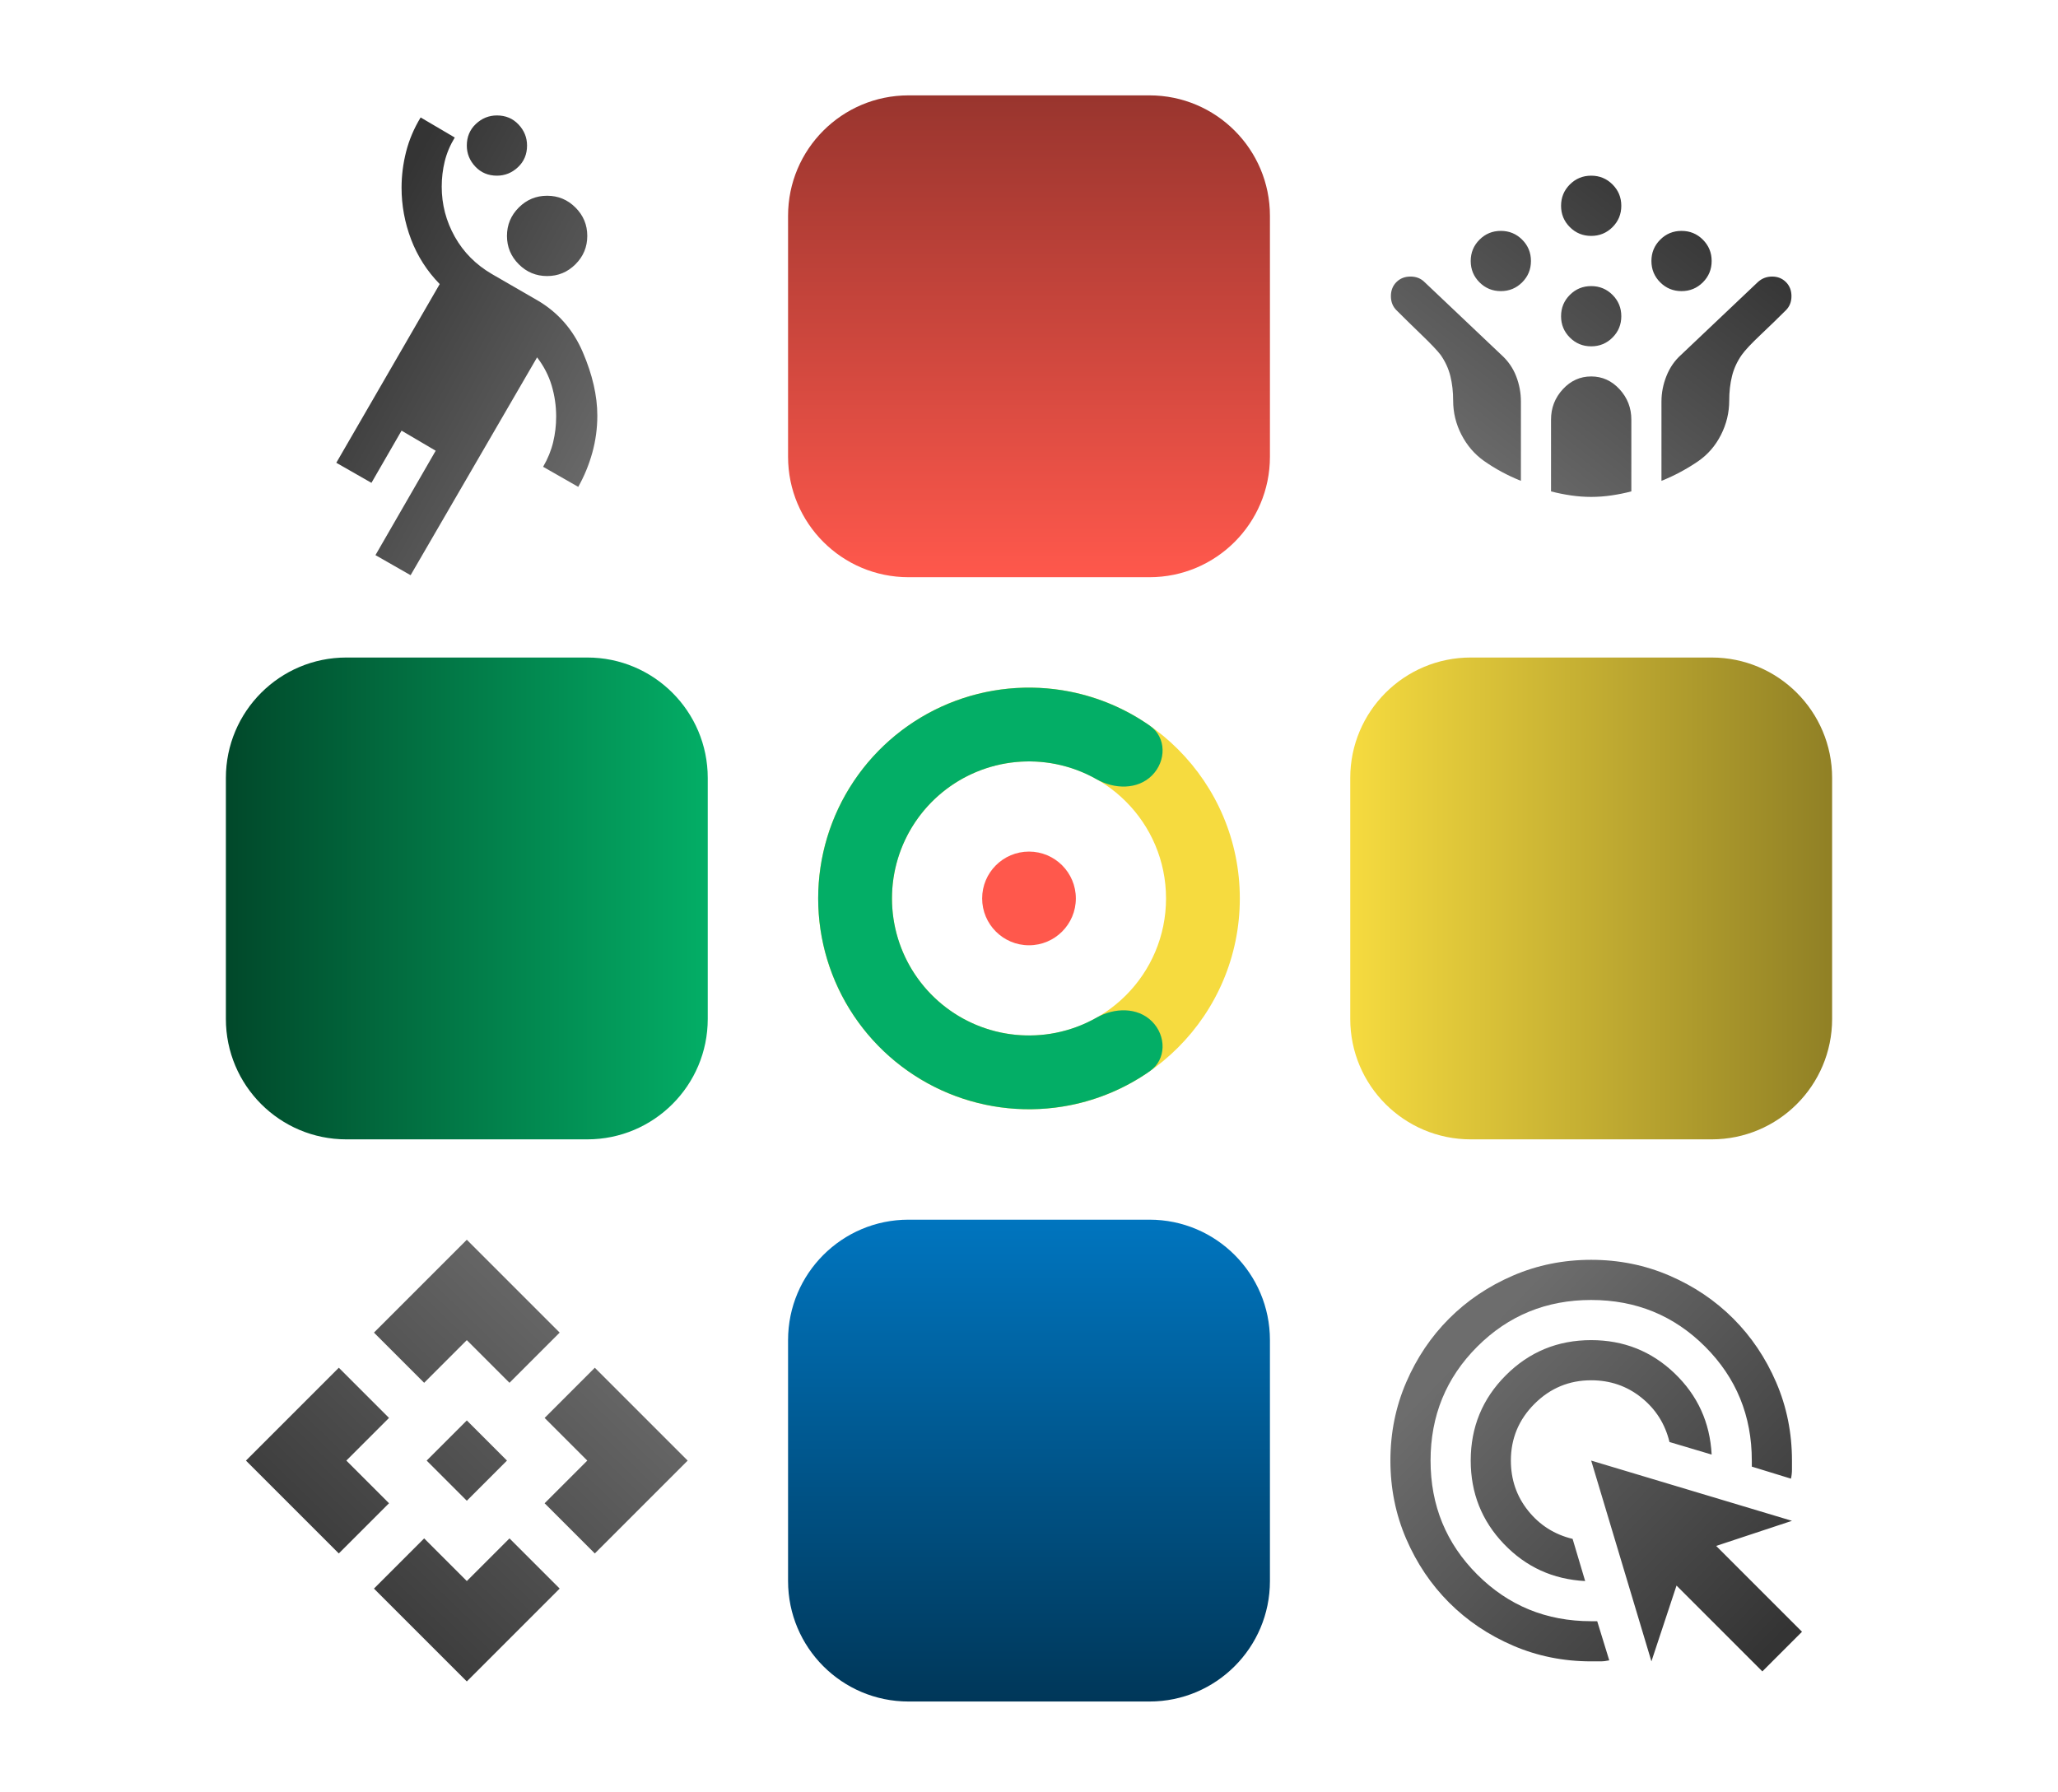
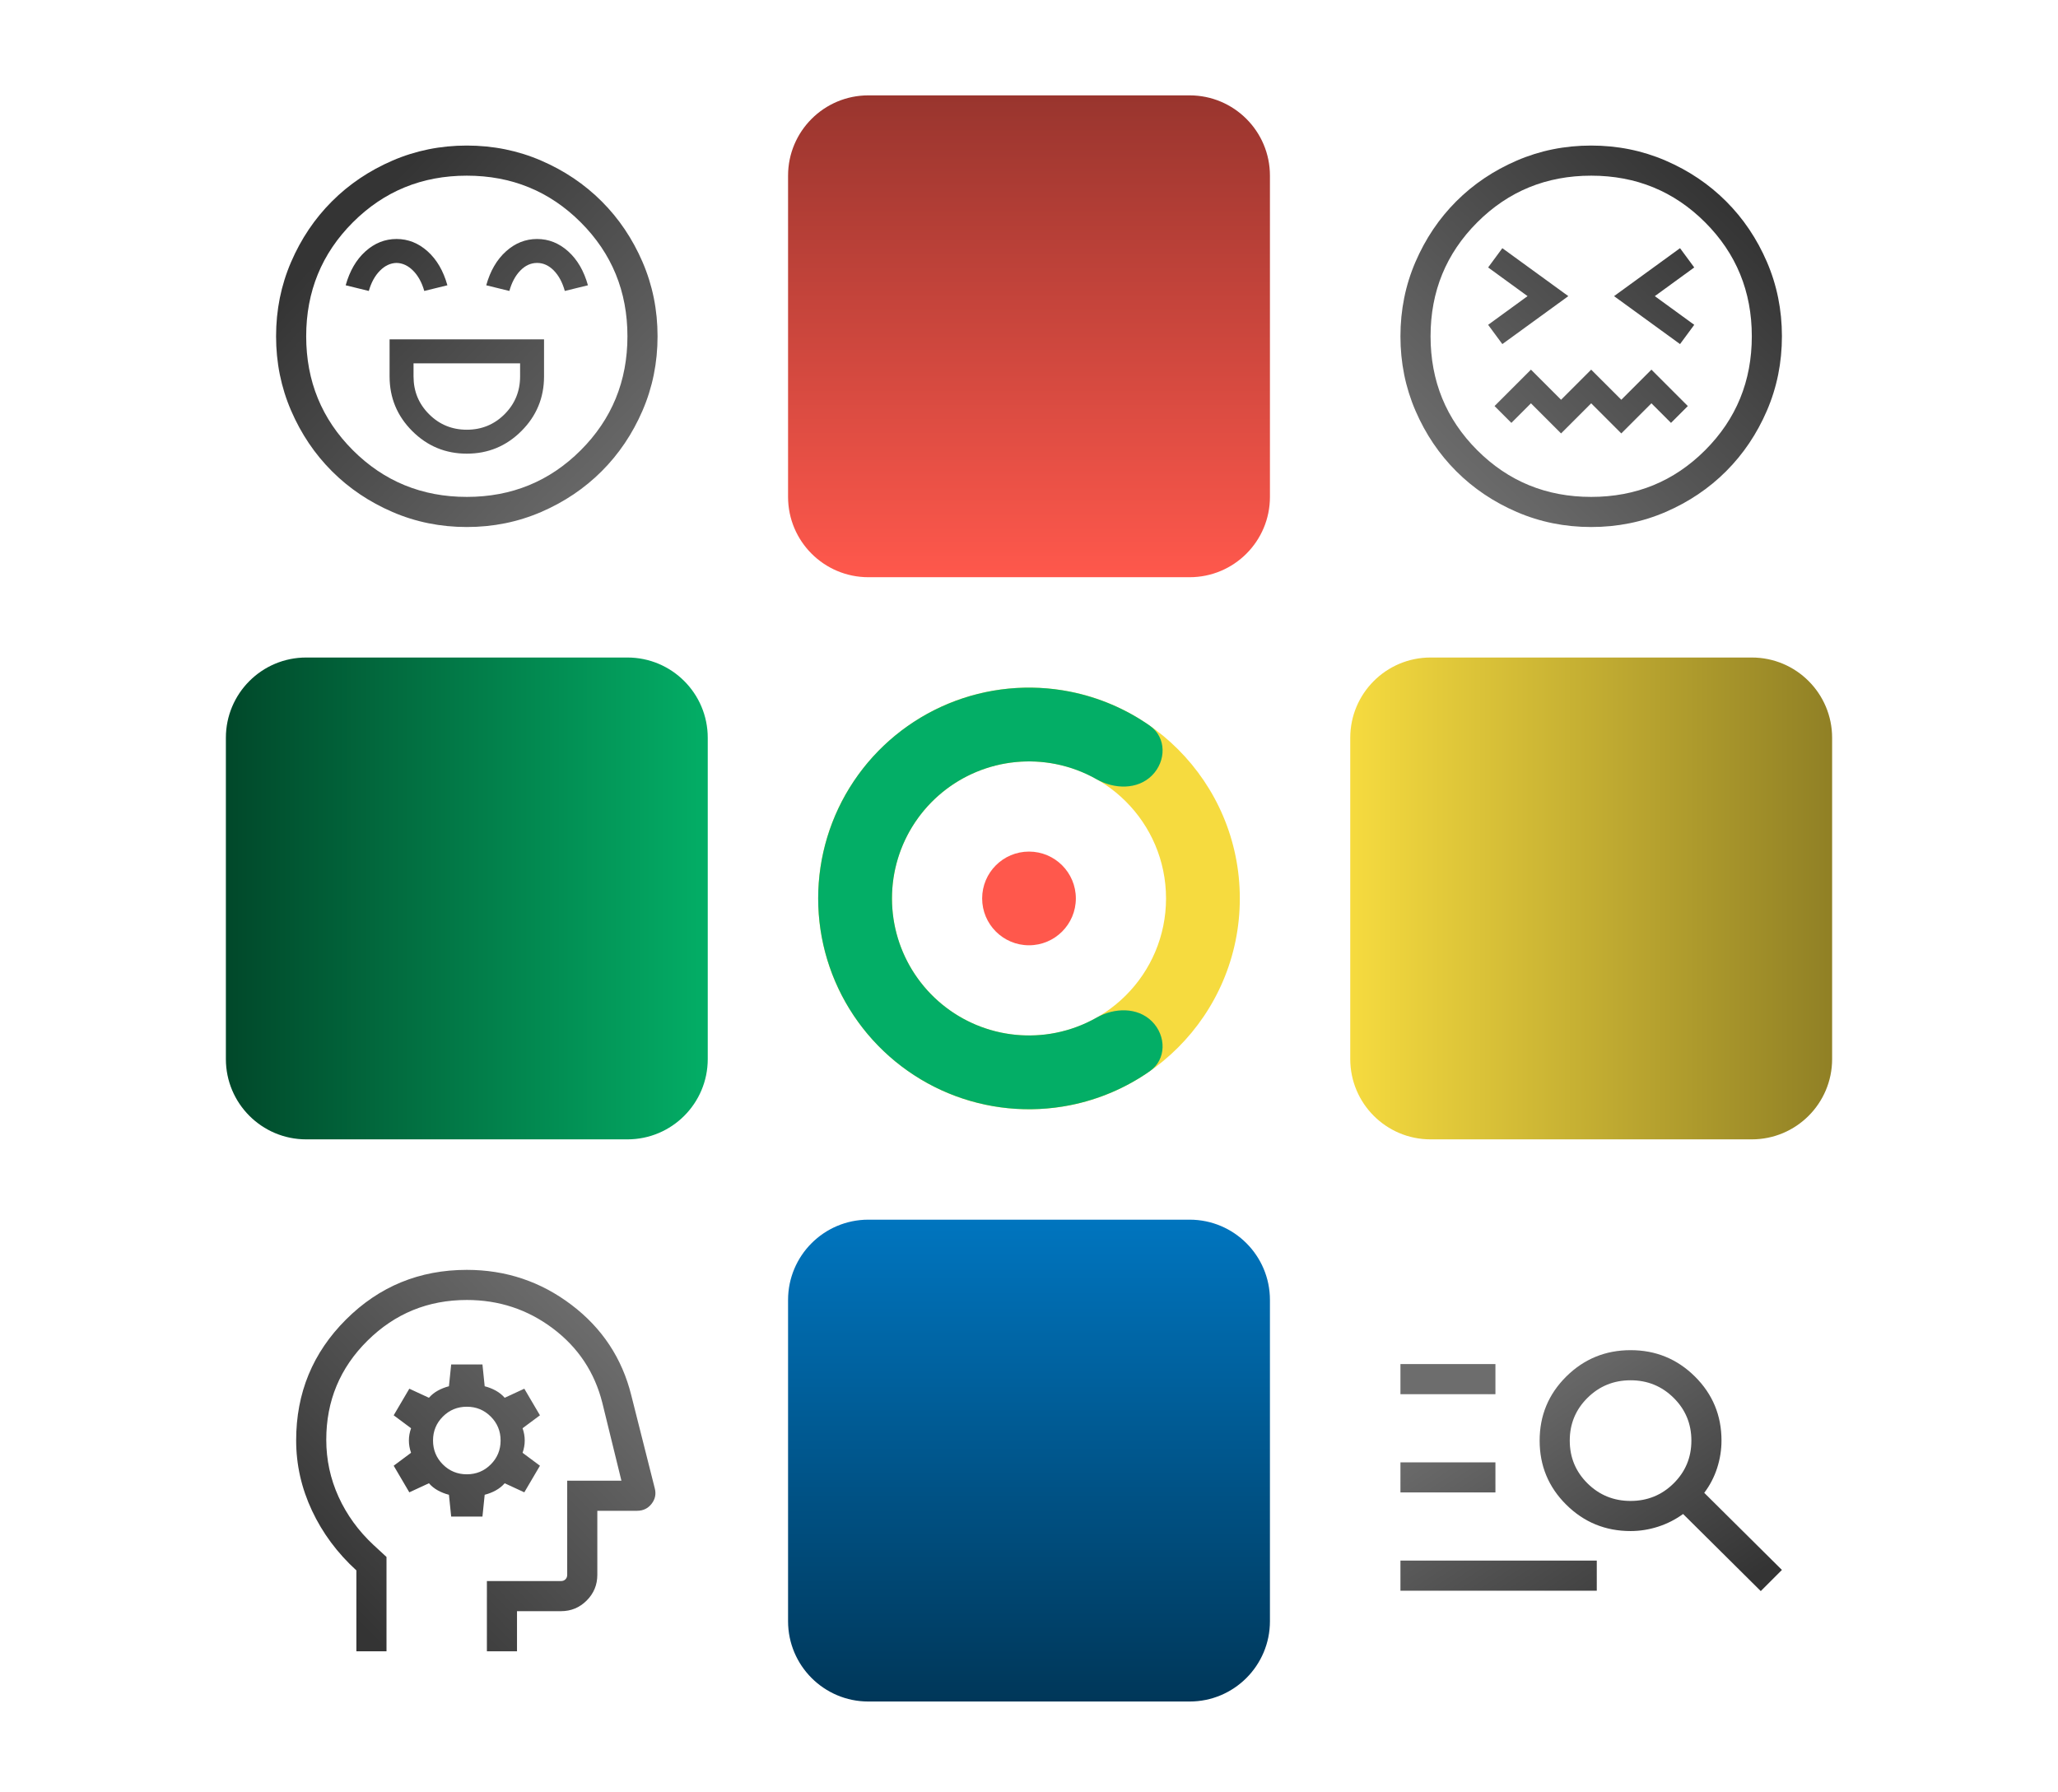
<svg xmlns="http://www.w3.org/2000/svg" width="410" height="357" viewBox="0 0 410 357" fill="none">
  <path d="M247 179C247 202.196 228.196 221 205 221C181.804 221 163 202.196 163 179C163 155.804 181.804 137 205 137C228.196 137 247 155.804 247 179ZM177.7 179C177.7 194.077 189.923 206.3 205 206.3C220.077 206.3 232.3 194.077 232.3 179C232.3 163.923 220.077 151.7 205 151.7C189.923 151.7 177.7 163.923 177.7 179Z" fill="#F6DB3F" />
  <path d="M229.501 203.501C232.372 206.372 232.4 211.089 229.074 213.416C224.329 216.735 218.925 219.053 213.194 220.193C205.047 221.814 196.602 220.982 188.927 217.803C181.253 214.624 174.693 209.241 170.078 202.334C165.463 195.427 163 187.307 163 179C163 170.693 165.463 162.573 170.078 155.666C174.693 148.759 181.253 143.376 188.927 140.197C196.602 137.018 205.047 136.186 213.194 137.807C218.925 138.947 224.329 141.265 229.074 144.584C232.4 146.911 232.372 151.628 229.501 154.499V154.499C226.631 157.369 222.004 157.26 218.474 155.257C215.951 153.825 213.202 152.797 210.326 152.225C205.03 151.171 199.541 151.712 194.553 153.778C189.564 155.844 185.301 159.343 182.301 163.833C179.301 168.322 177.7 173.601 177.7 179C177.7 184.399 179.301 189.678 182.301 194.167C185.301 198.657 189.564 202.156 194.553 204.222C199.541 206.288 205.03 206.829 210.326 205.775C213.202 205.203 215.951 204.175 218.474 202.743C222.004 200.74 226.631 200.631 229.501 203.501V203.501Z" fill="#03AE66" />
  <circle cx="205" cy="178.999" r="9.333" fill="#FF584C" />
-   <rect x="157" y="19" width="96" height="96" rx="24" fill="url(#paint0_linear_865_132)" />
-   <rect x="157" y="243" width="96" height="96" rx="24" fill="url(#paint1_linear_865_132)" />
-   <rect x="269" y="131" width="96" height="96" rx="24" fill="url(#paint2_linear_865_132)" />
-   <rect x="45" y="131" width="96" height="96" rx="24" fill="url(#paint3_linear_865_132)" />
-   <mask id="mask0_865_132" style="mask-type:alpha" maskUnits="userSpaceOnUse" x="269" y="243" width="96" height="96">
-     <rect x="269" y="243" width="96" height="96" fill="url(#paint4_linear_865_132)" />
+   <rect x="157" y="19" width="96" height="96" rx="16" fill="url(#paint0_linear_4504_273)" />
+   <rect x="157" y="243" width="96" height="96" rx="16" fill="url(#paint1_linear_4504_273)" />
+   <rect x="269" y="131" width="96" height="96" rx="16" fill="url(#paint2_linear_4504_273)" />
+   <rect x="45" y="131" width="96" height="96" rx="16" fill="url(#paint3_linear_4504_273)" />
+   <mask id="mask0_4504_273" style="mask-type:alpha" maskUnits="userSpaceOnUse" x="269" y="243" width="96" height="96">
+     <rect x="269" y="243" width="96" height="96" fill="url(#paint4_linear_4504_273)" />
  </mask>
-   <g mask="url(#mask0_865_132)">
-     <path d="M315.8 315C309.4 314.667 304 312.2 299.6 307.6C295.2 303 293 297.467 293 291C293 284.333 295.333 278.667 300 274C304.667 269.333 310.333 267 317 267C323.467 267 329 269.2 333.6 273.6C338.2 278 340.667 283.4 341 289.8L332.6 287.3C331.733 283.7 329.867 280.75 327 278.45C324.133 276.15 320.8 275 317 275C312.6 275 308.833 276.567 305.7 279.7C302.567 282.833 301 286.6 301 291C301 294.8 302.15 298.133 304.45 301C306.75 303.867 309.7 305.733 313.3 306.6L315.8 315ZM320.6 330.8C320 330.933 319.4 331 318.8 331H317C311.467 331 306.267 329.95 301.4 327.85C296.533 325.75 292.3 322.9 288.7 319.3C285.1 315.7 282.25 311.467 280.15 306.6C278.05 301.733 277 296.533 277 291C277 285.467 278.05 280.267 280.15 275.4C282.25 270.533 285.1 266.3 288.7 262.7C292.3 259.1 296.533 256.25 301.4 254.15C306.267 252.05 311.467 251 317 251C322.533 251 327.733 252.05 332.6 254.15C337.467 256.25 341.7 259.1 345.3 262.7C348.9 266.3 351.75 270.533 353.85 275.4C355.95 280.267 357 285.467 357 291V292.8C357 293.4 356.933 294 356.8 294.6L349 292.2V291C349 282.067 345.9 274.5 339.7 268.3C333.5 262.1 325.933 259 317 259C308.067 259 300.5 262.1 294.3 268.3C288.1 274.5 285 282.067 285 291C285 299.933 288.1 307.5 294.3 313.7C300.5 319.9 308.067 323 317 323H318.2L320.6 330.8ZM351.1 333L334 315.9L329 331L317 291L357 303L341.9 308L359 325.1L351.1 333Z" fill="url(#paint5_linear_865_132)" />
+   <g mask="url(#mask0_4504_273)">
+     <path d="M279 316.923V310.923H318.115V316.923H279ZM279 297.346V291.346H297.923V297.346H279ZM279 277.769V271.769H297.923V277.769H279ZM350.785 317L335.308 301.638C333.785 302.746 332.124 303.59 330.327 304.169C328.53 304.748 326.703 305.038 324.846 305.038C319.834 305.038 315.562 303.287 312.03 299.785C308.497 296.282 306.731 292.027 306.731 287.019C306.731 282.012 308.498 277.757 312.032 274.254C315.567 270.751 319.841 269 324.855 269C329.87 269 334.141 270.751 337.669 274.254C341.197 277.757 342.961 282.005 342.961 287C342.961 288.857 342.671 290.684 342.092 292.481C341.513 294.278 340.656 295.926 339.523 297.423L355 312.785L350.785 317ZM324.846 299.038C328.211 299.038 331.072 297.871 333.428 295.538C335.784 293.205 336.962 290.365 336.962 287.019C336.962 283.673 335.784 280.833 333.428 278.5C331.072 276.167 328.211 275 324.846 275C321.481 275 318.62 276.167 316.264 278.5C313.909 280.833 312.731 283.673 312.731 287.019C312.731 290.365 313.909 293.205 316.264 295.538C318.62 297.871 321.481 299.038 324.846 299.038Z" fill="url(#paint5_linear_4504_273)" />
  </g>
-   <mask id="mask1_865_132" style="mask-type:alpha" maskUnits="userSpaceOnUse" x="269" y="19" width="96" height="96">
-     <rect x="269" y="19" width="96" height="96" fill="url(#paint6_linear_865_132)" />
+   <mask id="mask1_4504_273" style="mask-type:alpha" maskUnits="userSpaceOnUse" x="269" y="19" width="96" height="96">
+     <rect x="269" y="19" width="96" height="96" fill="url(#paint6_linear_4504_273)" />
  </mask>
-   <g mask="url(#mask1_865_132)">
-     <path d="M335 58.001C333.333 58.001 331.917 57.418 330.75 56.251C329.583 55.084 329 53.668 329 52.001C329 50.334 329.583 48.918 330.75 47.751C331.917 46.584 333.333 46.001 335 46.001C336.667 46.001 338.083 46.584 339.25 47.751C340.417 48.918 341 50.334 341 52.001C341 53.668 340.417 55.084 339.25 56.251C338.083 57.418 336.667 58.001 335 58.001ZM299 58.001C297.333 58.001 295.917 57.418 294.75 56.251C293.583 55.084 293 53.668 293 52.001C293 50.334 293.583 48.918 294.75 47.751C295.917 46.584 297.333 46.001 299 46.001C300.667 46.001 302.083 46.584 303.25 47.751C304.417 48.918 305 50.334 305 52.001C305 53.668 304.417 55.084 303.25 56.251C302.083 57.418 300.667 58.001 299 58.001ZM317 69.001C315.333 69.001 313.917 68.418 312.75 67.251C311.583 66.084 311 64.668 311 63.001C311 61.334 311.583 59.918 312.75 58.751C313.917 57.584 315.333 57.001 317 57.001C318.667 57.001 320.083 57.584 321.25 58.751C322.417 59.918 323 61.334 323 63.001C323 64.668 322.417 66.084 321.25 67.251C320.083 68.418 318.667 69.001 317 69.001ZM317 47.001C315.333 47.001 313.917 46.418 312.75 45.251C311.583 44.084 311 42.668 311 41.001C311 39.334 311.583 37.918 312.75 36.751C313.917 35.584 315.333 35.001 317 35.001C318.667 35.001 320.083 35.584 321.25 36.751C322.417 37.918 323 39.334 323 41.001C323 42.668 322.417 44.084 321.25 45.251C320.083 46.418 318.667 47.001 317 47.001ZM317 99.001C315.667 99.001 314.317 98.901 312.95 98.701C311.583 98.501 310.267 98.234 309 97.901V83.601C309 81.268 309.783 79.251 311.35 77.551C312.917 75.851 314.8 75.001 317 75.001C319.2 75.001 321.083 75.851 322.65 77.551C324.217 79.251 325 81.268 325 83.601V97.901C323.733 98.234 322.417 98.501 321.05 98.701C319.683 98.901 318.333 99.001 317 99.001ZM303 95.801C301.667 95.268 300.383 94.668 299.15 94.001C297.917 93.334 296.733 92.601 295.6 91.801C293.733 90.468 292.25 88.734 291.15 86.601C290.05 84.468 289.5 82.201 289.5 79.801C289.5 78.068 289.317 76.451 288.95 74.951C288.583 73.451 287.933 72.034 287 70.701C286.333 69.834 285.083 68.518 283.25 66.751C281.417 64.984 279.733 63.334 278.2 61.801C277.467 61.068 277.1 60.134 277.1 59.001C277.1 57.868 277.467 56.934 278.2 56.201C278.933 55.468 279.867 55.101 281 55.101C282.133 55.101 283.067 55.468 283.8 56.201L299.1 70.701C300.433 71.901 301.417 73.318 302.05 74.951C302.683 76.584 303 78.268 303 80.001V95.801ZM331 95.801V80.001C331 78.268 331.333 76.568 332 74.901C332.667 73.234 333.633 71.834 334.9 70.701L350.2 56.201C351 55.468 351.95 55.101 353.05 55.101C354.15 55.101 355.067 55.468 355.8 56.201C356.533 56.934 356.9 57.868 356.9 59.001C356.9 60.134 356.533 61.068 355.8 61.801C354.267 63.334 352.583 64.968 350.75 66.701C348.917 68.434 347.667 69.768 347 70.701C346.067 72.034 345.417 73.451 345.05 74.951C344.683 76.451 344.5 78.068 344.5 79.801C344.5 82.201 343.95 84.484 342.85 86.651C341.75 88.818 340.233 90.568 338.3 91.901C337.233 92.634 336.083 93.334 334.85 94.001C333.617 94.668 332.333 95.268 331 95.801Z" fill="url(#paint7_linear_865_132)" />
+   <g mask="url(#mask1_4504_273)">
+     <path d="M299.3 68.554L312.446 59L299.3 49.446L296.469 53.285L304.323 59L296.469 64.715L299.3 68.554ZM334.7 68.554L337.531 64.715L329.677 59L337.531 53.285L334.7 49.446L321.554 59L334.7 68.554ZM311 86.354L317 80.354L323 86.354L329 80.354L332.9 84.254L336.254 80.9L329 73.646L323 79.646L317 73.646L311 79.646L305 73.646L297.746 80.9L301.1 84.254L305 80.354L311 86.354ZM302.186 102.008C297.561 100.013 293.539 97.306 290.118 93.887C286.697 90.468 283.989 86.447 281.993 81.824C279.998 77.201 279 72.262 279 67.007C279 61.751 279.997 56.811 281.992 52.186C283.987 47.561 286.694 43.539 290.113 40.118C293.532 36.697 297.553 33.989 302.176 31.993C306.799 29.998 311.738 29 316.993 29C322.249 29 327.189 29.997 331.814 31.992C336.439 33.987 340.461 36.694 343.882 40.113C347.303 43.532 350.011 47.553 352.007 52.176C354.002 56.799 355 61.738 355 66.993C355 72.249 354.003 77.189 352.008 81.814C350.013 86.439 347.306 90.461 343.887 93.882C340.468 97.303 336.447 100.011 331.824 102.007C327.201 104.002 322.262 105 317.007 105C311.751 105 306.811 104.003 302.186 102.008ZM339.7 89.7C345.9 83.5 349 75.933 349 67C349 58.067 345.9 50.5 339.7 44.3C333.5 38.1 325.933 35 317 35C308.067 35 300.5 38.1 294.3 44.3C288.1 50.5 285 58.067 285 67C285 75.933 288.1 83.5 294.3 89.7C300.5 95.9 308.067 99 317 99C325.933 99 333.5 95.9 339.7 89.7Z" fill="url(#paint7_linear_4504_273)" />
  </g>
-   <mask id="mask2_865_132" style="mask-type:alpha" maskUnits="userSpaceOnUse" x="45" y="19" width="96" height="96">
-     <rect x="45" y="19" width="96" height="96" fill="url(#paint8_linear_865_132)" />
+   <mask id="mask2_4504_273" style="mask-type:alpha" maskUnits="userSpaceOnUse" x="45" y="19" width="96" height="96">
+     <rect x="45" y="19" width="96" height="96" fill="url(#paint8_linear_4504_273)" />
  </mask>
-   <g mask="url(#mask2_865_132)">
-     <path d="M81.8 114.6L74.8 110.6L86.8 89.8L80 85.8L74 96.2L67 92.2L87.6 56.6C85.067 54 83.167 51.033 81.9 47.7C80.633 44.367 80 40.933 80 37.4C80 35 80.3 32.617 80.9 30.25C81.5 27.883 82.467 25.6 83.8 23.4L90.6 27.4C89.667 28.933 89 30.517 88.6 32.15C88.2 33.783 88 35.467 88 37.2C88 40.733 88.867 44.05 90.6 47.15C92.333 50.25 94.8 52.733 98 54.6L107 59.8C111.133 62.2 114.167 65.65 116.1 70.15C118.033 74.65 119 78.867 119 82.8C119 85.333 118.667 87.8 118 90.2C117.333 92.6 116.4 94.867 115.2 97L108.2 93C109.133 91.4 109.8 89.767 110.2 88.1C110.6 86.433 110.8 84.733 110.8 83C110.8 80.867 110.5 78.8 109.9 76.8C109.3 74.8 108.333 72.933 107 71.2L81.8 114.6ZM109 55C106.8 55 104.917 54.217 103.35 52.65C101.783 51.083 101 49.2 101 47C101 44.8 101.783 42.917 103.35 41.35C104.917 39.783 106.8 39 109 39C111.2 39 113.083 39.783 114.65 41.35C116.217 42.917 117 44.8 117 47C117 49.2 116.217 51.083 114.65 52.65C113.083 54.217 111.2 55 109 55ZM99 35C97.267 35 95.833 34.4 94.7 33.2C93.567 32 93 30.6 93 29C93 27.267 93.6 25.833 94.8 24.7C96 23.567 97.4 23 99 23C100.733 23 102.167 23.6 103.3 24.8C104.433 26 105 27.4 105 29C105 30.733 104.4 32.167 103.2 33.3C102 34.433 100.6 35 99 35Z" fill="url(#paint9_linear_865_132)" />
+   <g mask="url(#mask2_4504_273)">
+     <path d="M77.615 67.615V75C77.615 79.246 79.118 82.872 82.123 85.877C85.128 88.882 88.754 90.385 93 90.385C97.246 90.385 100.872 88.882 103.877 85.877C106.882 82.872 108.385 79.246 108.385 75V67.615H77.615ZM93 85.615C90.046 85.615 87.538 84.584 85.477 82.523C83.416 80.462 82.385 77.954 82.385 75V72.385H103.615V75C103.615 77.954 102.584 80.462 100.523 82.523C98.462 84.584 95.954 85.615 93 85.615ZM72.808 50.077C70.982 51.718 69.669 53.971 68.869 56.838L73.477 57.969C73.954 56.287 74.691 54.942 75.688 53.935C76.686 52.927 77.79 52.41 79 52.385C80.21 52.41 81.314 52.927 82.312 53.935C83.309 54.942 84.046 56.287 84.523 57.969L89.131 56.838C88.331 53.971 87.018 51.718 85.192 50.077C83.367 48.436 81.303 47.615 79 47.615C76.697 47.615 74.633 48.436 72.808 50.077ZM100.808 50.077C98.982 51.718 97.669 53.971 96.869 56.838L101.477 57.969C101.954 56.262 102.684 54.904 103.669 53.896C104.654 52.889 105.764 52.385 107 52.385C108.236 52.385 109.346 52.889 110.331 53.896C111.316 54.904 112.046 56.262 112.523 57.969L117.131 56.838C116.331 53.971 115.018 51.718 113.192 50.077C111.367 48.436 109.303 47.615 107 47.615C104.697 47.615 102.633 48.436 100.808 50.077ZM78.189 102.004C73.566 100.007 69.544 97.298 66.123 93.877C62.702 90.456 59.993 86.434 57.996 81.811C55.999 77.188 55 72.251 55 67C55 61.749 55.999 56.812 57.996 52.189C59.993 47.566 62.702 43.544 66.123 40.123C69.544 36.702 73.566 33.993 78.189 31.996C82.812 29.999 87.749 29 93 29C98.251 29 103.188 29.999 107.811 31.996C112.434 33.993 116.456 36.702 119.877 40.123C123.298 43.544 126.007 47.566 128.004 52.189C130.001 56.812 131 61.749 131 67C131 72.251 130.001 77.188 128.004 81.811C126.007 86.434 123.298 90.456 119.877 93.877C116.456 97.298 112.434 100.007 107.811 102.004C103.188 104.001 98.251 105 93 105C87.749 105 82.812 104.001 78.189 102.004ZM115.7 89.7C121.9 83.5 125 75.933 125 67C125 58.067 121.9 50.5 115.7 44.3C109.5 38.1 101.933 35 93 35C84.067 35 76.5 38.1 70.3 44.3C64.1 50.5 61 58.067 61 67C61 75.933 64.1 83.5 70.3 89.7C76.5 95.9 84.067 99 93 99C101.933 99 109.5 95.9 115.7 89.7Z" fill="url(#paint9_linear_4504_273)" />
  </g>
-   <mask id="mask3_865_132" style="mask-type:alpha" maskUnits="userSpaceOnUse" x="45" y="243" width="96" height="96">
-     <rect x="45" y="243" width="96" height="96" fill="url(#paint10_linear_865_132)" />
+   <mask id="mask3_4504_273" style="mask-type:alpha" maskUnits="userSpaceOnUse" x="45" y="243" width="96" height="96">
+     <rect x="45" y="243" width="96" height="96" fill="url(#paint10_linear_4504_273)" />
  </mask>
-   <g mask="url(#mask3_865_132)">
-     <path d="M93 299L85 291L93 283L101 291L93 299ZM84.5 275.5L74.5 265.5L93 247L111.5 265.5L101.5 275.5L93 267L84.5 275.5ZM67.5 309.5L49 291L67.5 272.5L77.5 282.5L69 291L77.5 299.5L67.5 309.5ZM118.5 309.5L108.5 299.5L117 291L108.5 282.5L118.5 272.5L137 291L118.5 309.5ZM93 335L74.5 316.5L84.5 306.5L93 315L101.5 306.5L111.5 316.5L93 335Z" fill="url(#paint11_linear_865_132)" />
+   <g mask="url(#mask3_4504_273)">
+     <path d="M71 329V312.877C67.2 309.41 64.25 305.437 62.15 300.958C60.05 296.478 59 291.813 59 286.962C59 277.526 62.308 269.507 68.923 262.904C75.538 256.301 83.564 253 93 253C100.769 253 107.717 255.322 113.842 259.966C119.968 264.609 123.946 270.634 125.777 278.039L130.438 296.5C130.746 297.639 130.538 298.673 129.815 299.604C129.092 300.535 128.128 301 126.923 301H119V313.769C119 315.764 118.294 317.468 116.881 318.881C115.468 320.294 113.764 321 111.769 321H103V329H97V315H111.769C112.128 315 112.423 314.885 112.654 314.654C112.885 314.423 113 314.128 113 313.769V295H123.8L120 279.5C118.467 273.408 115.187 268.468 110.162 264.681C105.136 260.894 99.415 259 93 259C85.267 259 78.667 261.706 73.2 267.119C67.733 272.532 65 279.105 65 286.838C65 290.838 65.817 294.632 67.45 298.219C69.083 301.806 71.4 305 74.4 307.8L77 310.2V329H71ZM89.885 302.154H96.115L96.561 297.808C97.351 297.608 98.091 297.317 98.781 296.935C99.47 296.552 100.059 296.079 100.546 295.515L104.454 297.323L107.569 292.023L104.108 289.446C104.395 288.631 104.538 287.815 104.538 287C104.538 286.185 104.395 285.369 104.108 284.554L107.569 281.977L104.454 276.677L100.546 278.485C100.059 277.921 99.47 277.448 98.781 277.065C98.091 276.683 97.351 276.392 96.561 276.192L96.115 271.846H89.885L89.439 276.192C88.649 276.392 87.909 276.683 87.219 277.065C86.53 277.448 85.941 277.921 85.454 278.485L81.546 276.677L78.431 281.977L81.892 284.554C81.605 285.369 81.462 286.185 81.462 287C81.462 287.815 81.605 288.631 81.892 289.446L78.431 292.023L81.546 297.323L85.454 295.515C85.941 296.079 86.53 296.552 87.219 296.935C87.909 297.317 88.649 297.608 89.439 297.808L89.885 302.154ZM88.231 291.769C86.923 290.462 86.269 288.872 86.269 287C86.269 285.128 86.923 283.538 88.231 282.231C89.538 280.923 91.128 280.269 93 280.269C94.872 280.269 96.462 280.923 97.769 282.231C99.077 283.538 99.731 285.128 99.731 287C99.731 288.872 99.077 290.462 97.769 291.769C96.462 293.077 94.872 293.731 93 293.731C91.128 293.731 89.538 293.077 88.231 291.769Z" fill="url(#paint11_linear_4504_273)" />
  </g>
  <defs>
-     <linearGradient id="paint0_linear_865_132" x1="205" y1="115" x2="205" y2="19" gradientUnits="userSpaceOnUse">
+     <linearGradient id="paint0_linear_4504_273" x1="205" y1="115" x2="205" y2="19" gradientUnits="userSpaceOnUse">
      <stop stop-color="#FF584C" />
      <stop offset="1" stop-color="#99352E" />
    </linearGradient>
-     <linearGradient id="paint1_linear_865_132" x1="205" y1="243" x2="205" y2="339" gradientUnits="userSpaceOnUse">
+     <linearGradient id="paint1_linear_4504_273" x1="205" y1="243" x2="205" y2="339" gradientUnits="userSpaceOnUse">
      <stop stop-color="#0075BF" />
      <stop offset="1" stop-color="#003759" />
    </linearGradient>
-     <linearGradient id="paint2_linear_865_132" x1="269" y1="179" x2="365" y2="179" gradientUnits="userSpaceOnUse">
+     <linearGradient id="paint2_linear_4504_273" x1="269" y1="179" x2="365" y2="179" gradientUnits="userSpaceOnUse">
      <stop stop-color="#F6DB3F" />
      <stop offset="1" stop-color="#908025" />
    </linearGradient>
-     <linearGradient id="paint3_linear_865_132" x1="141" y1="179" x2="45" y2="179" gradientUnits="userSpaceOnUse">
+     <linearGradient id="paint3_linear_4504_273" x1="141" y1="179" x2="45" y2="179" gradientUnits="userSpaceOnUse">
      <stop stop-color="#03AE66" />
      <stop offset="1" stop-color="#01482A" />
    </linearGradient>
-     <linearGradient id="paint4_linear_865_132" x1="286.5" y1="264" x2="358" y2="333" gradientUnits="userSpaceOnUse">
+     <linearGradient id="paint4_linear_4504_273" x1="286.5" y1="264" x2="358" y2="333" gradientUnits="userSpaceOnUse">
      <stop stop-color="#6D6D6D" />
      <stop offset="1" stop-color="#343434" />
    </linearGradient>
-     <linearGradient id="paint5_linear_865_132" x1="291.948" y1="268.937" x2="353.021" y2="327.875" gradientUnits="userSpaceOnUse">
+     <linearGradient id="paint5_linear_4504_273" x1="292.854" y1="279.5" x2="325.636" y2="329.59" gradientUnits="userSpaceOnUse">
      <stop stop-color="#6D6D6D" />
      <stop offset="1" stop-color="#343434" />
    </linearGradient>
-     <linearGradient id="paint6_linear_865_132" x1="287.75" y1="110.25" x2="356.75" y2="38.75" gradientUnits="userSpaceOnUse">
+     <linearGradient id="paint6_linear_4504_273" x1="287.75" y1="110.25" x2="356.75" y2="38.75" gradientUnits="userSpaceOnUse">
      <stop stop-color="#6D6D6D" />
      <stop offset="1" stop-color="#343434" />
    </linearGradient>
-     <linearGradient id="paint7_linear_865_132" x1="292.686" y1="95.834" x2="337.244" y2="38.263" gradientUnits="userSpaceOnUse">
+     <linearGradient id="paint7_linear_4504_273" x1="293.844" y1="101.24" x2="348.469" y2="44.635" gradientUnits="userSpaceOnUse">
      <stop stop-color="#6D6D6D" />
      <stop offset="1" stop-color="#343434" />
    </linearGradient>
-     <linearGradient id="paint8_linear_865_132" x1="134" y1="109" x2="62.5" y2="40" gradientUnits="userSpaceOnUse">
+     <linearGradient id="paint8_linear_4504_273" x1="134" y1="109" x2="62.5" y2="40" gradientUnits="userSpaceOnUse">
      <stop stop-color="#6D6D6D" />
      <stop offset="1" stop-color="#343434" />
    </linearGradient>
-     <linearGradient id="paint9_linear_865_132" x1="115.208" y1="108.875" x2="57.677" y2="77.358" gradientUnits="userSpaceOnUse">
+     <linearGradient id="paint9_linear_4504_273" x1="125.458" y1="100.25" x2="68.854" y2="45.625" gradientUnits="userSpaceOnUse">
      <stop stop-color="#6D6D6D" />
      <stop offset="1" stop-color="#343434" />
    </linearGradient>
-     <linearGradient id="paint10_linear_865_132" x1="132.75" y1="262.75" x2="63.75" y2="334.25" gradientUnits="userSpaceOnUse">
+     <linearGradient id="paint10_linear_4504_273" x1="132.75" y1="262.75" x2="63.75" y2="334.25" gradientUnits="userSpaceOnUse">
      <stop stop-color="#6D6D6D" />
      <stop offset="1" stop-color="#343434" />
    </linearGradient>
-     <linearGradient id="paint11_linear_865_132" x1="129.437" y1="265.104" x2="66.188" y2="330.646" gradientUnits="userSpaceOnUse">
+     <linearGradient id="paint11_linear_4504_273" x1="124.425" y1="268.635" x2="69.782" y2="321.963" gradientUnits="userSpaceOnUse">
      <stop stop-color="#6D6D6D" />
      <stop offset="1" stop-color="#343434" />
    </linearGradient>
  </defs>
</svg>
